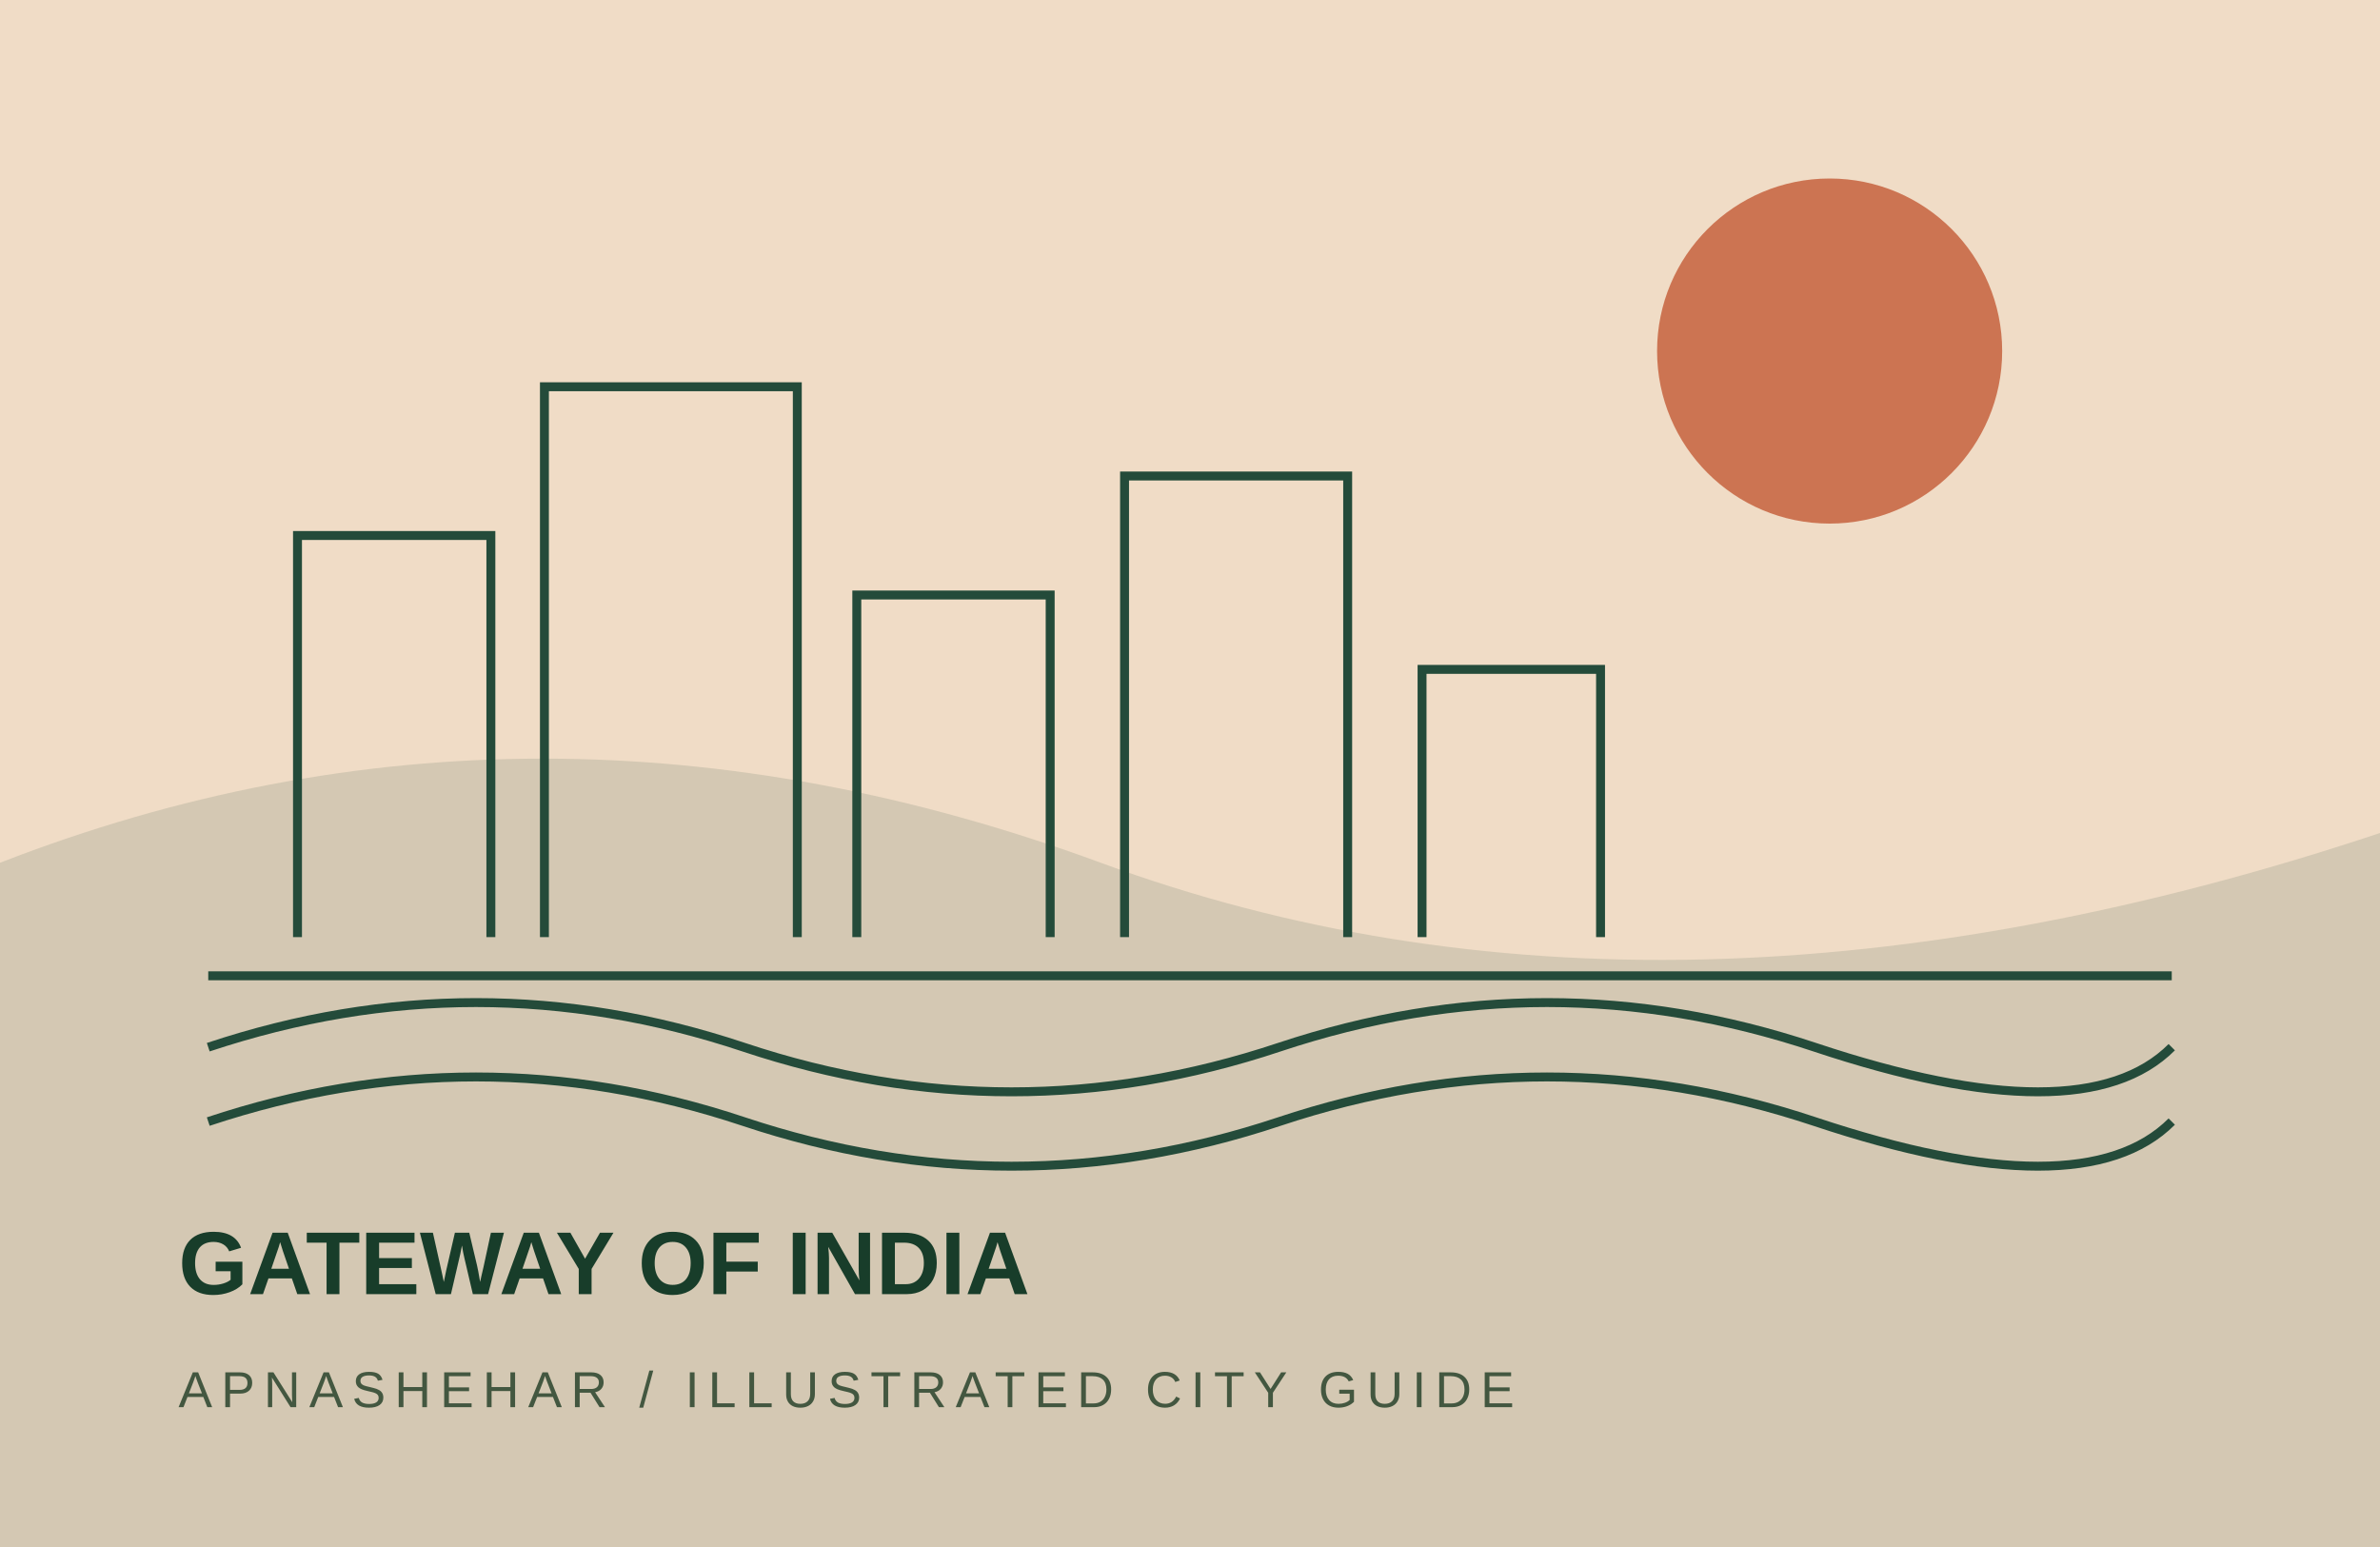
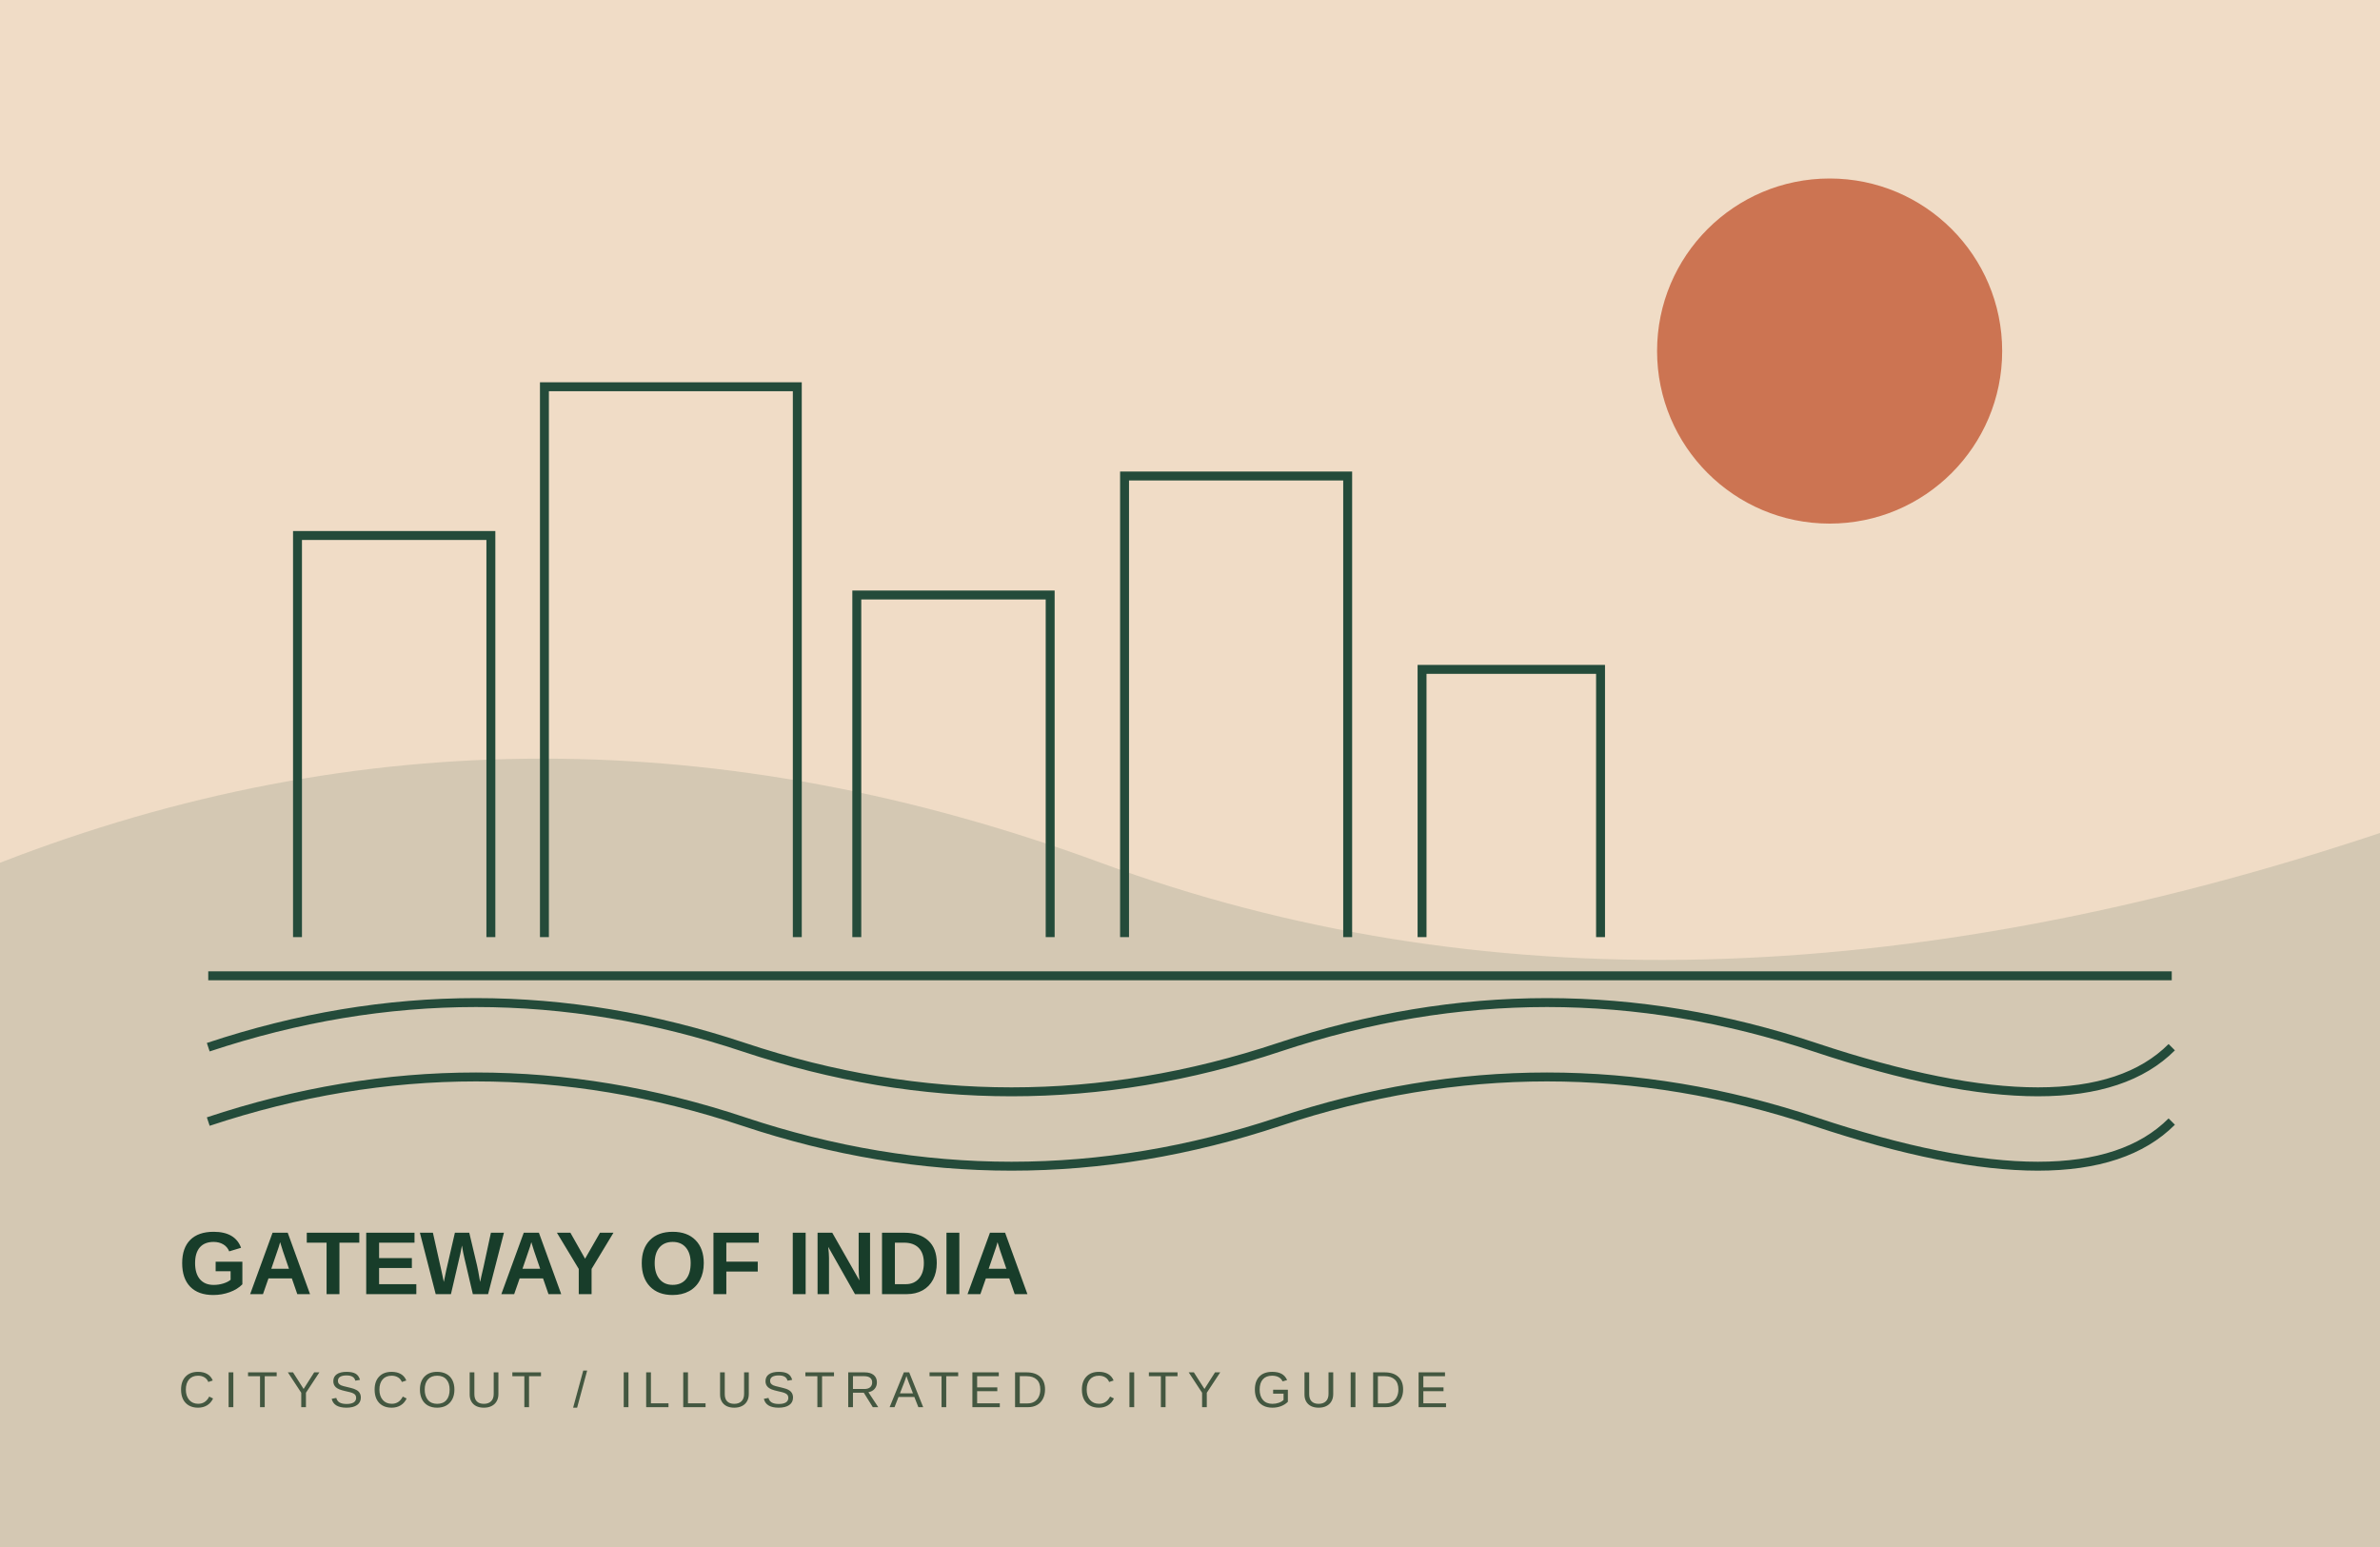
<svg xmlns="http://www.w3.org/2000/svg" width="800" height="520" viewBox="0 0 800 520">
  <rect width="800" height="520" fill="#f0dcc6" />
  <circle cx="615" cy="118" r="58" fill="#c35a35" opacity=".8" />
  <path d="M0 290 Q180 220 370 290 T800 280V520H0Z" fill="#244b3a" opacity=".14" />
  <g fill="none" stroke="#244b3a" stroke-width="3">
    <path d="M100 315V180h65v135m18 0V130h85v185m20 0V200h65v115m25 0V160h75v155m25 0V225h60v90M70 328h660" />
    <path d="M70 352q90-30 180 0t180 0t180 0t120 0M70 377q90-30 180 0t180 0t180 0t120 0" />
  </g>
  <text x="60" y="435" font-family="Arial,sans-serif" font-size="30" font-weight="700" fill="#183d2a">GATEWAY OF INDIA</text>
-   <text x="60" y="473" font-family="Arial,sans-serif" font-size="17" letter-spacing="3" fill="#435740">APNASHEHAR / ILLUSTRATED CITY GUIDE</text>
+   <text x="60" y="473" font-family="Arial,sans-serif" font-size="17" letter-spacing="3" fill="#435740">CITYSCOUT / ILLUSTRATED CITY GUIDE</text>
</svg>
